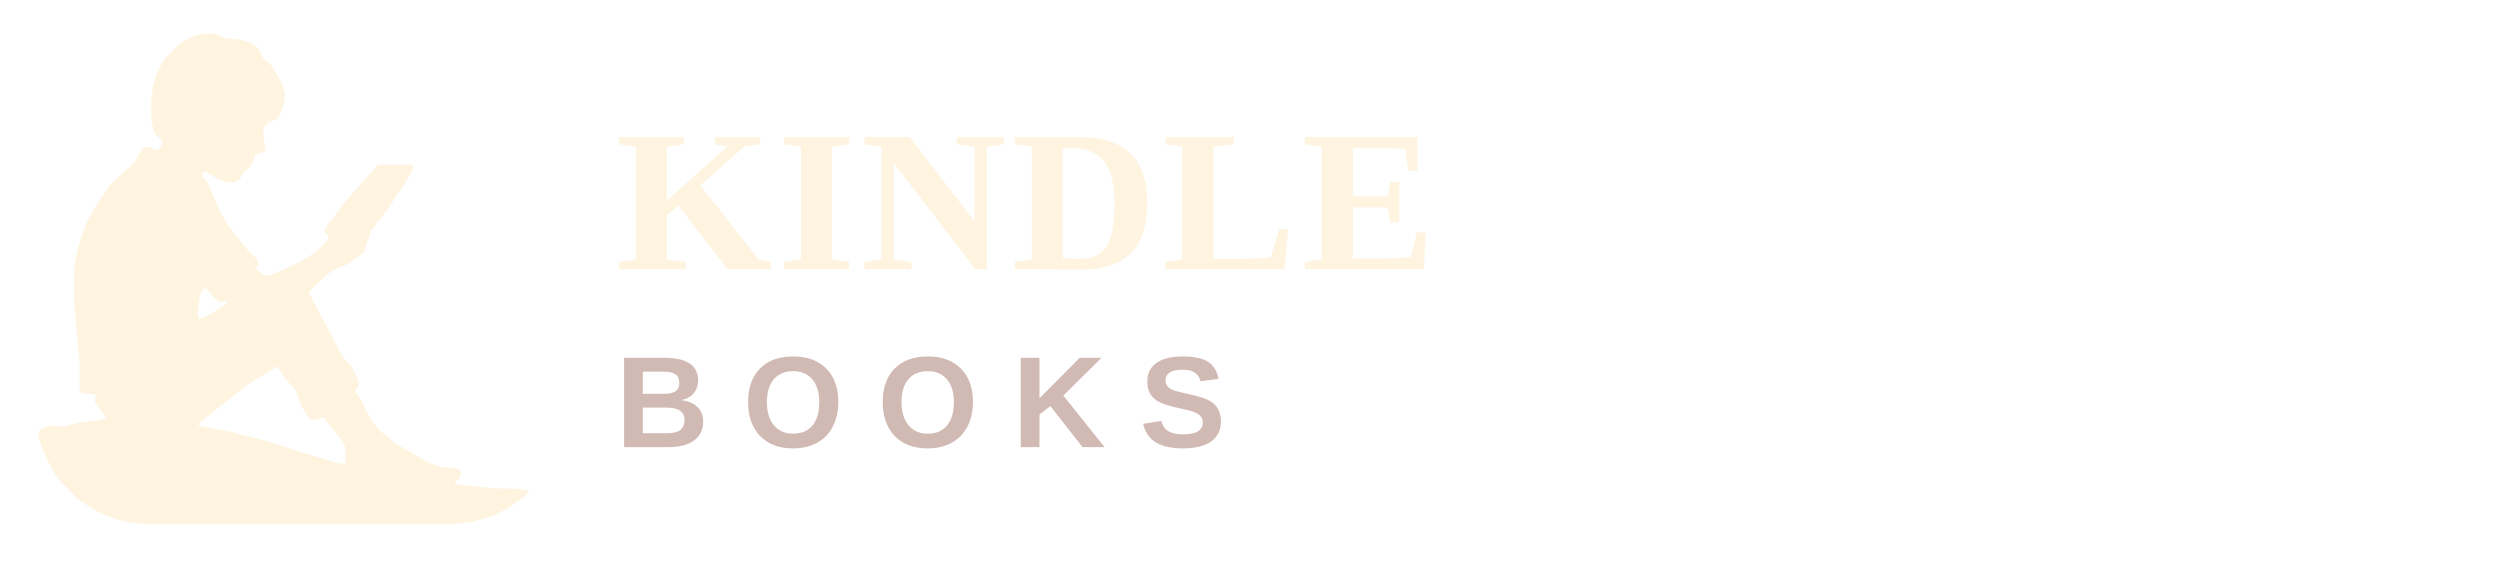
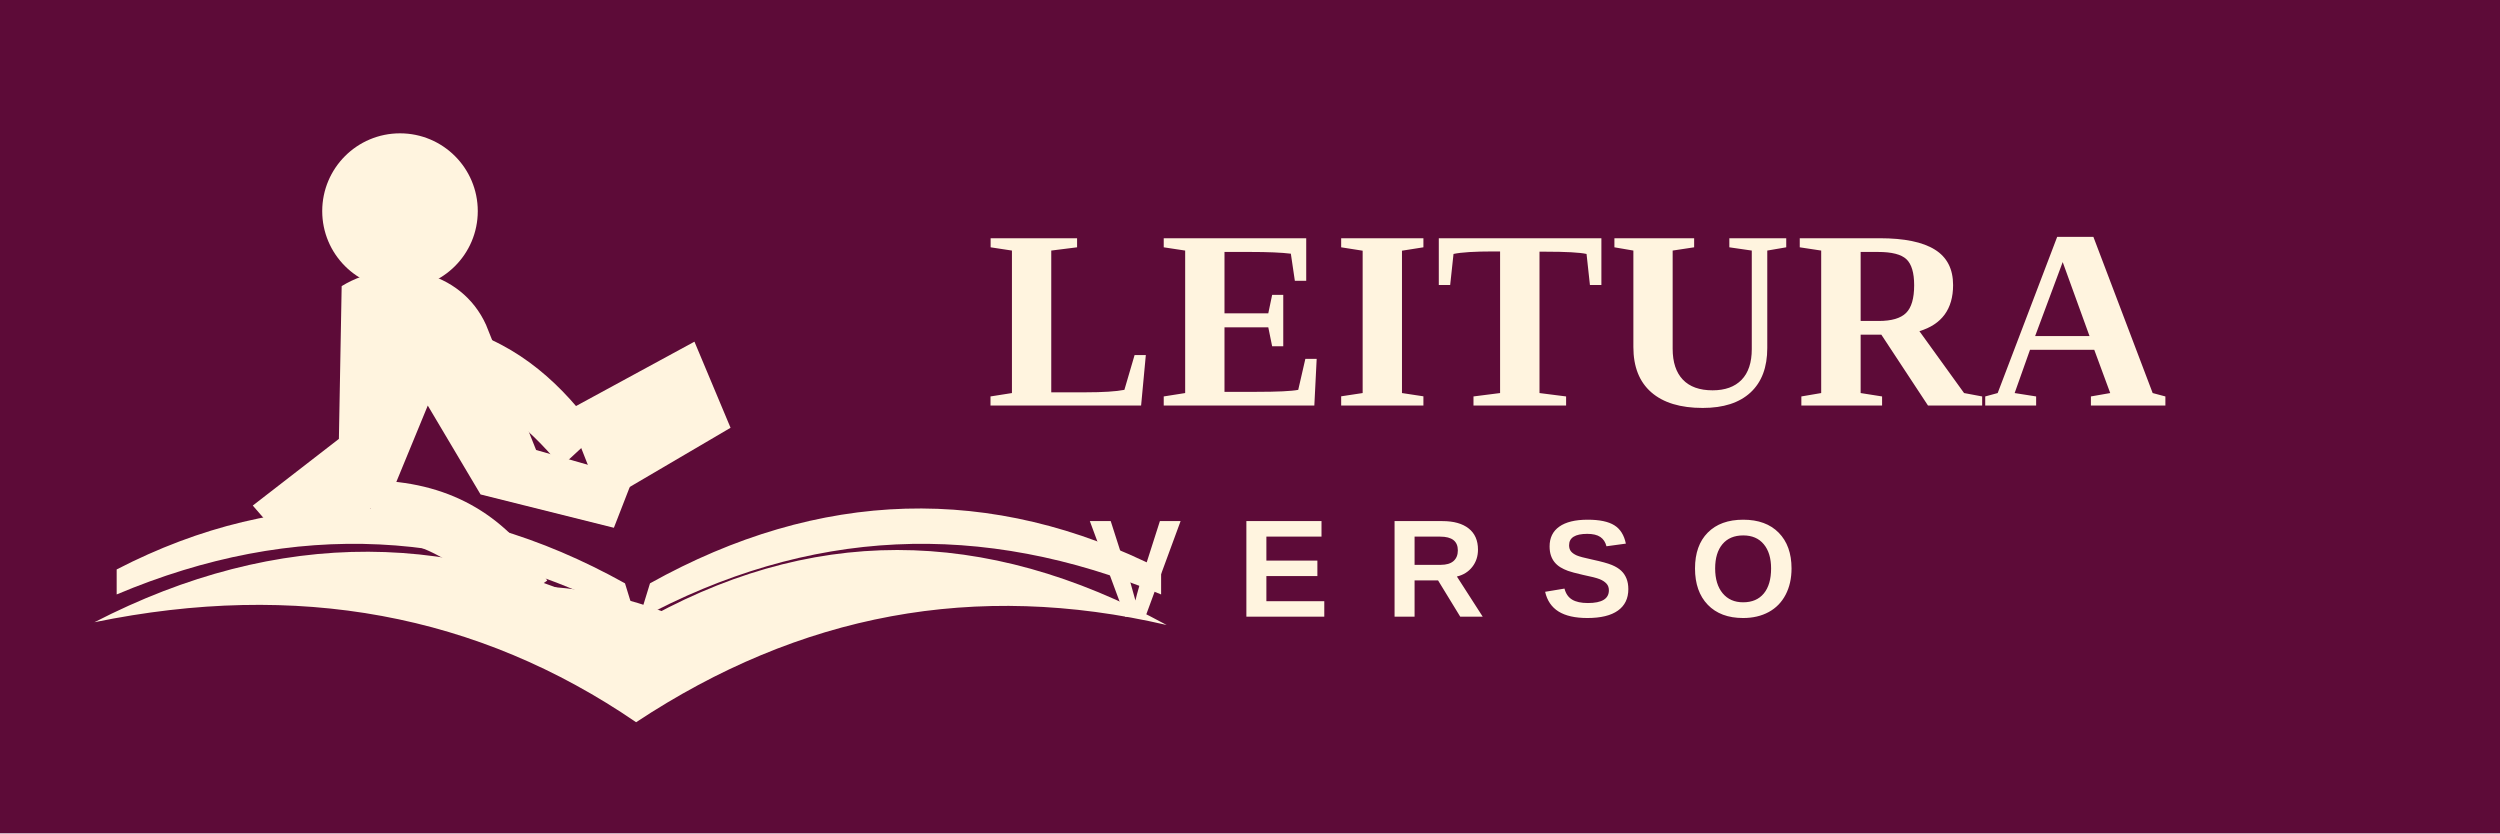
- <svg xmlns="http://www.w3.org/2000/svg" viewBox="0 0 520 120" role="img" aria-labelledby="title desc">
-   <g transform="translate(8 7) scale(1.02 1.02)" fill="#FEF4E0" fill-rule="evenodd">
-     <path d="M29.32,1.75 L27.81,2.98 L25.58,5.34 L24.17,8.01 L23.36,10.78 L22.95,13.86 L23.05,17.76 L23.56,20.02 L23.86,20.53 L25.28,21.77 L24.97,23.10 L24.47,23.72 L23.96,23.72 L22.55,23.10 L21.84,23.10 L21.44,23.31 L20.53,24.44 L19.51,26.39 L14.66,30.70 L11.53,35.42 L10.11,37.89 L8.59,41.89 L7.48,46.20 L7.28,47.95 L7.28,55.13 L8.39,66.84 L8.39,72.59 L8.80,73.31 L11.83,73.61 L11.53,74.23 L11.53,75.15 L13.85,78.34 L12.64,78.75 L8.19,79.36 L5.26,80.08 L2.22,79.98 L0.91,80.39 L0.20,80.90 L0.00,81.21 L0.00,82.03 L0.61,84.29 L2.63,88.60 L4.04,90.76 L7.99,94.87 L11.02,96.92 L13.25,98.05 L16.38,99.18 L19.41,99.79 L22.04,100.00 L84.93,100.00 L88.78,99.49 L92.52,98.36 L95.65,96.82 L98.99,94.46 L100.00,93.53 L99.90,93.12 L97.17,92.81 L92.52,92.71 L84.93,91.89 L84.83,91.68 L85.74,90.76 L86.15,89.73 L85.84,88.91 L84.93,88.60 L82.20,88.40 L79.47,87.47 L73.00,83.68 L69.67,81.01 L67.85,78.75 L65.72,74.64 L64.51,72.79 L65.32,71.77 L65.22,70.64 L64.61,69.20 L63.60,67.66 L62.18,66.12 L55.21,52.98 L55.21,52.67 L55.71,52.05 L59.05,48.97 L60.67,47.95 L63.20,46.92 L66.33,44.66 L67.85,40.14 L71.59,35.22 L74.42,31.01 L76.34,27.72 L76.44,27.00 L76.24,26.80 L75.53,26.69 L69.77,26.69 L69.06,26.90 L62.39,34.50 L58.44,39.63 L58.24,40.25 L59.05,41.17 L59.15,41.58 L58.85,42.20 L57.43,43.74 L55.11,45.48 L51.97,47.23 L47.22,49.28 L45.90,49.28 L45.10,48.46 L44.39,48.05 L44.79,47.02 L44.79,46.41 L44.49,45.89 L42.57,44.05 L38.62,39.01 L36.80,35.73 L34.48,30.39 L33.47,29.16 L33.37,28.54 L33.97,28.13 L36.30,29.47 L38.42,30.29 L40.04,30.29 L41.05,29.67 L41.76,28.44 L43.07,27.21 L43.78,26.18 L44.19,24.74 L44.99,24.33 L45.80,24.23 L46.31,23.72 L45.80,20.33 L46.01,19.10 L47.02,17.86 L47.62,17.86 L48.63,17.45 L49.24,16.53 L49.95,14.68 L50.25,13.24 L50.25,12.22 L49.95,10.99 L49.04,9.03 L47.42,6.37 L45.90,5.13 L44.79,3.08 L44.08,2.36 L42.97,1.75 L41.25,1.23 L38.02,0.92 L36.91,0.31 L35.59,0.00 L33.16,0.10 L31.75,0.41 Z M32.56,79.57 L42.67,71.56 L48.43,67.97 L48.84,67.97 L49.85,69.71 L52.48,72.79 L53.69,76.08 L54.90,78.03 L55.71,78.75 L56.83,78.75 L57.63,78.23 L58.14,78.23 L61.48,82.44 L62.59,84.29 L62.59,87.58 L62.39,87.78 L60.57,87.47 L45.60,82.85 L38.93,81.11 L33.57,80.18 L32.66,79.88 Z M38.52,54.72 L38.32,55.13 L34.58,57.49 L32.86,58.21 L32.56,58.01 L32.46,56.98 L32.76,54.41 L33.06,53.08 L33.67,51.95 L34.28,51.95 L35.39,53.39 L36.70,54.52 L37.31,54.72 L38.32,54.52 Z" />
+ <svg xmlns="http://www.w3.org/2000/svg" viewBox="0 0 900 300" role="img" aria-labelledby="title desc">
+   <rect width="900" height="300" fill="#5D0B38" />
+   <g fill="#FFF4DF">
+     <path d="M34 224c66-34 132-34 195 1 62-36 125-36 191 0-69-16-132-4-191 35-57-39-122-51-195-36Z" />
+     <path d="M42 205c60-31 122-29 183 5l4 13c-61-33-123-36-187-9Z" />
+     <path d="M418 205c-61-31-123-29-184 5l-4 13c61-33 123-36 188-9Z" />
+     <circle cx="144" cy="76" r="28" />
+     <path d="M123 103c18-11 43-6 52 14l18 45 35 10-7 18-48-12-19-32-14 34-36 17-13-15 31-24 1-55Z" />
+     <path d="M165 118c22 6 38 21 50 38l-13 12c-13-16-27-26-44-31Z" />
+     <path d="M204 148l46-25 13 31-46 27Z" />
+     <path d="M136 173c27 1 47 13 61 36l-17 12c-12-18-28-27-49-28Z" />
+     <path d="M181 211c25-1 48 4 69 14l-10 15c-19-8-39-12-60-11Z" />
  </g>
-   <text x="128" y="56" font-family="Georgia, 'Times New Roman', serif" font-size="42" font-weight="700" fill="#FEF4E0" letter-spacing="1">KINDLE</text>
-   <text x="128" y="93" font-family="Arial, Helvetica, sans-serif" font-size="27" font-weight="800" fill="#D2BAB4" letter-spacing="7">BOOKS</text>
+   <text x="355" y="146" font-family="Georgia, 'Times New Roman', serif" font-size="92" font-weight="700" fill="#FFF4DF" letter-spacing="1">LEITURA</text>
+   <text x="392" y="222" font-family="Arial, Helvetica, sans-serif" font-size="50" font-weight="600" fill="#FFF4DF" letter-spacing="20">VERSO</text>
</svg>
